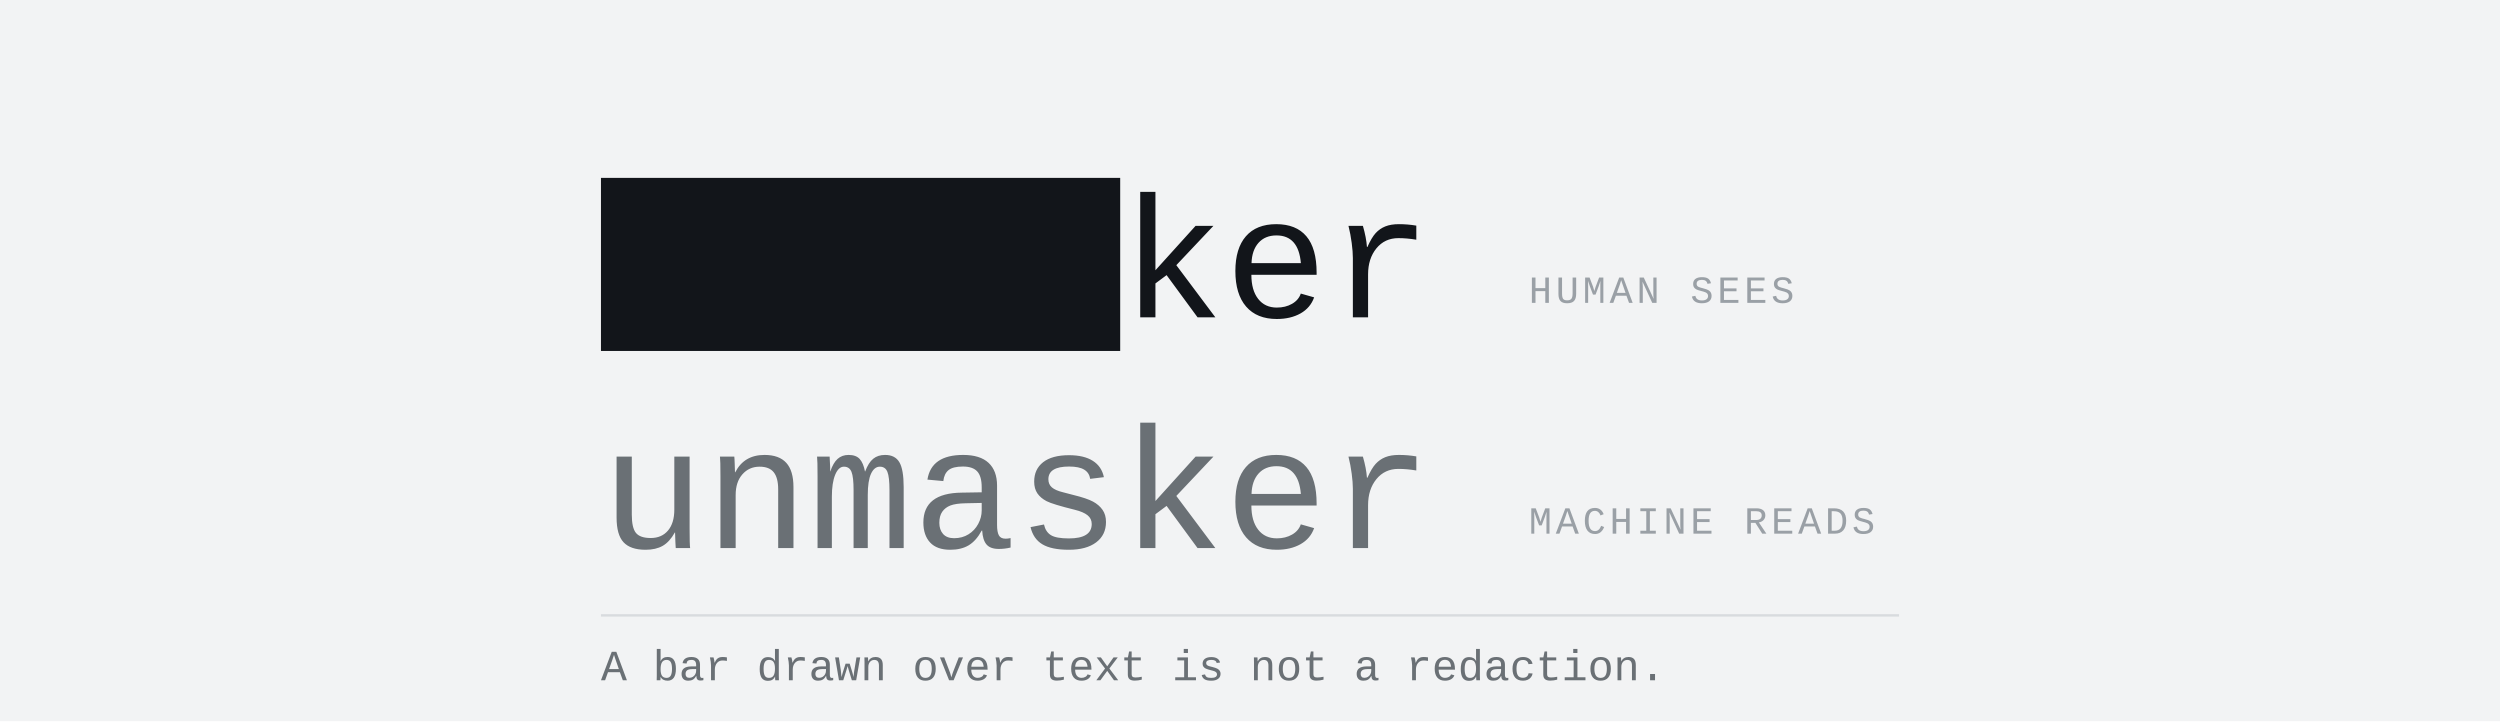
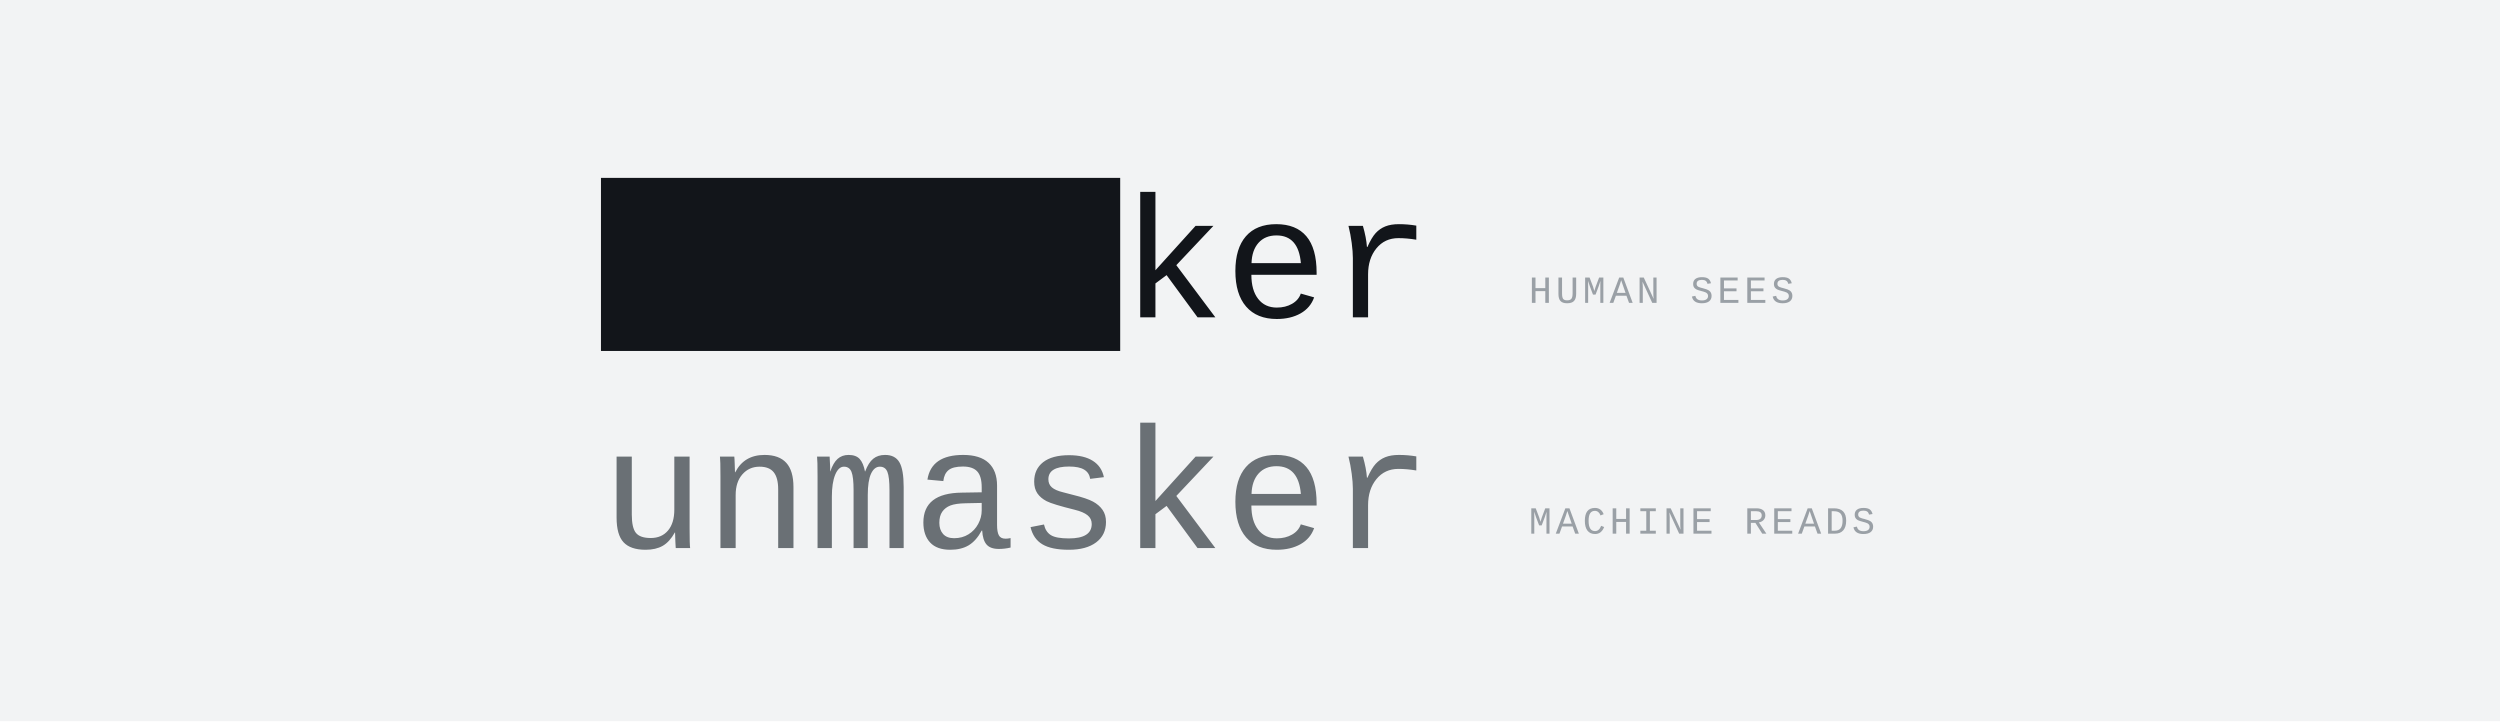
<svg xmlns="http://www.w3.org/2000/svg" viewBox="0 0 1040 300" width="1040" height="300" role="img" aria-label="unmasker — what a human sees, against what a machine reads">
  <rect width="1040" height="300" fill="#f2f3f4" />
  <g font-family="ui-monospace, SFMono-Regular, Menlo, Consolas, &quot;Liberation Mono&quot;, monospace" font-size="72">
    <text x="250" y="132" fill="#12151a">unmasker</text>
    <rect x="250" y="74" width="216" height="72" fill="#12151a" />
    <text x="250" y="228" fill="#6a7075">unmasker</text>
  </g>
  <g font-family="ui-monospace, SFMono-Regular, Menlo, Consolas, &quot;Liberation Mono&quot;, monospace" font-size="16" letter-spacing="1.6" fill="#9aa0a6">
    <text x="636" y="126">HUMAN SEES</text>
    <text x="636" y="222">MACHINE READS</text>
  </g>
-   <line x1="250" y1="256" x2="790" y2="256" stroke="#d8dbde" stroke-width="1" />
-   <text x="250" y="283" font-family="ui-monospace, SFMono-Regular, Menlo, Consolas, &quot;Liberation Mono&quot;, monospace" font-size="18" fill="#6a7075">A bar drawn over text is not a redaction.</text>
</svg>
